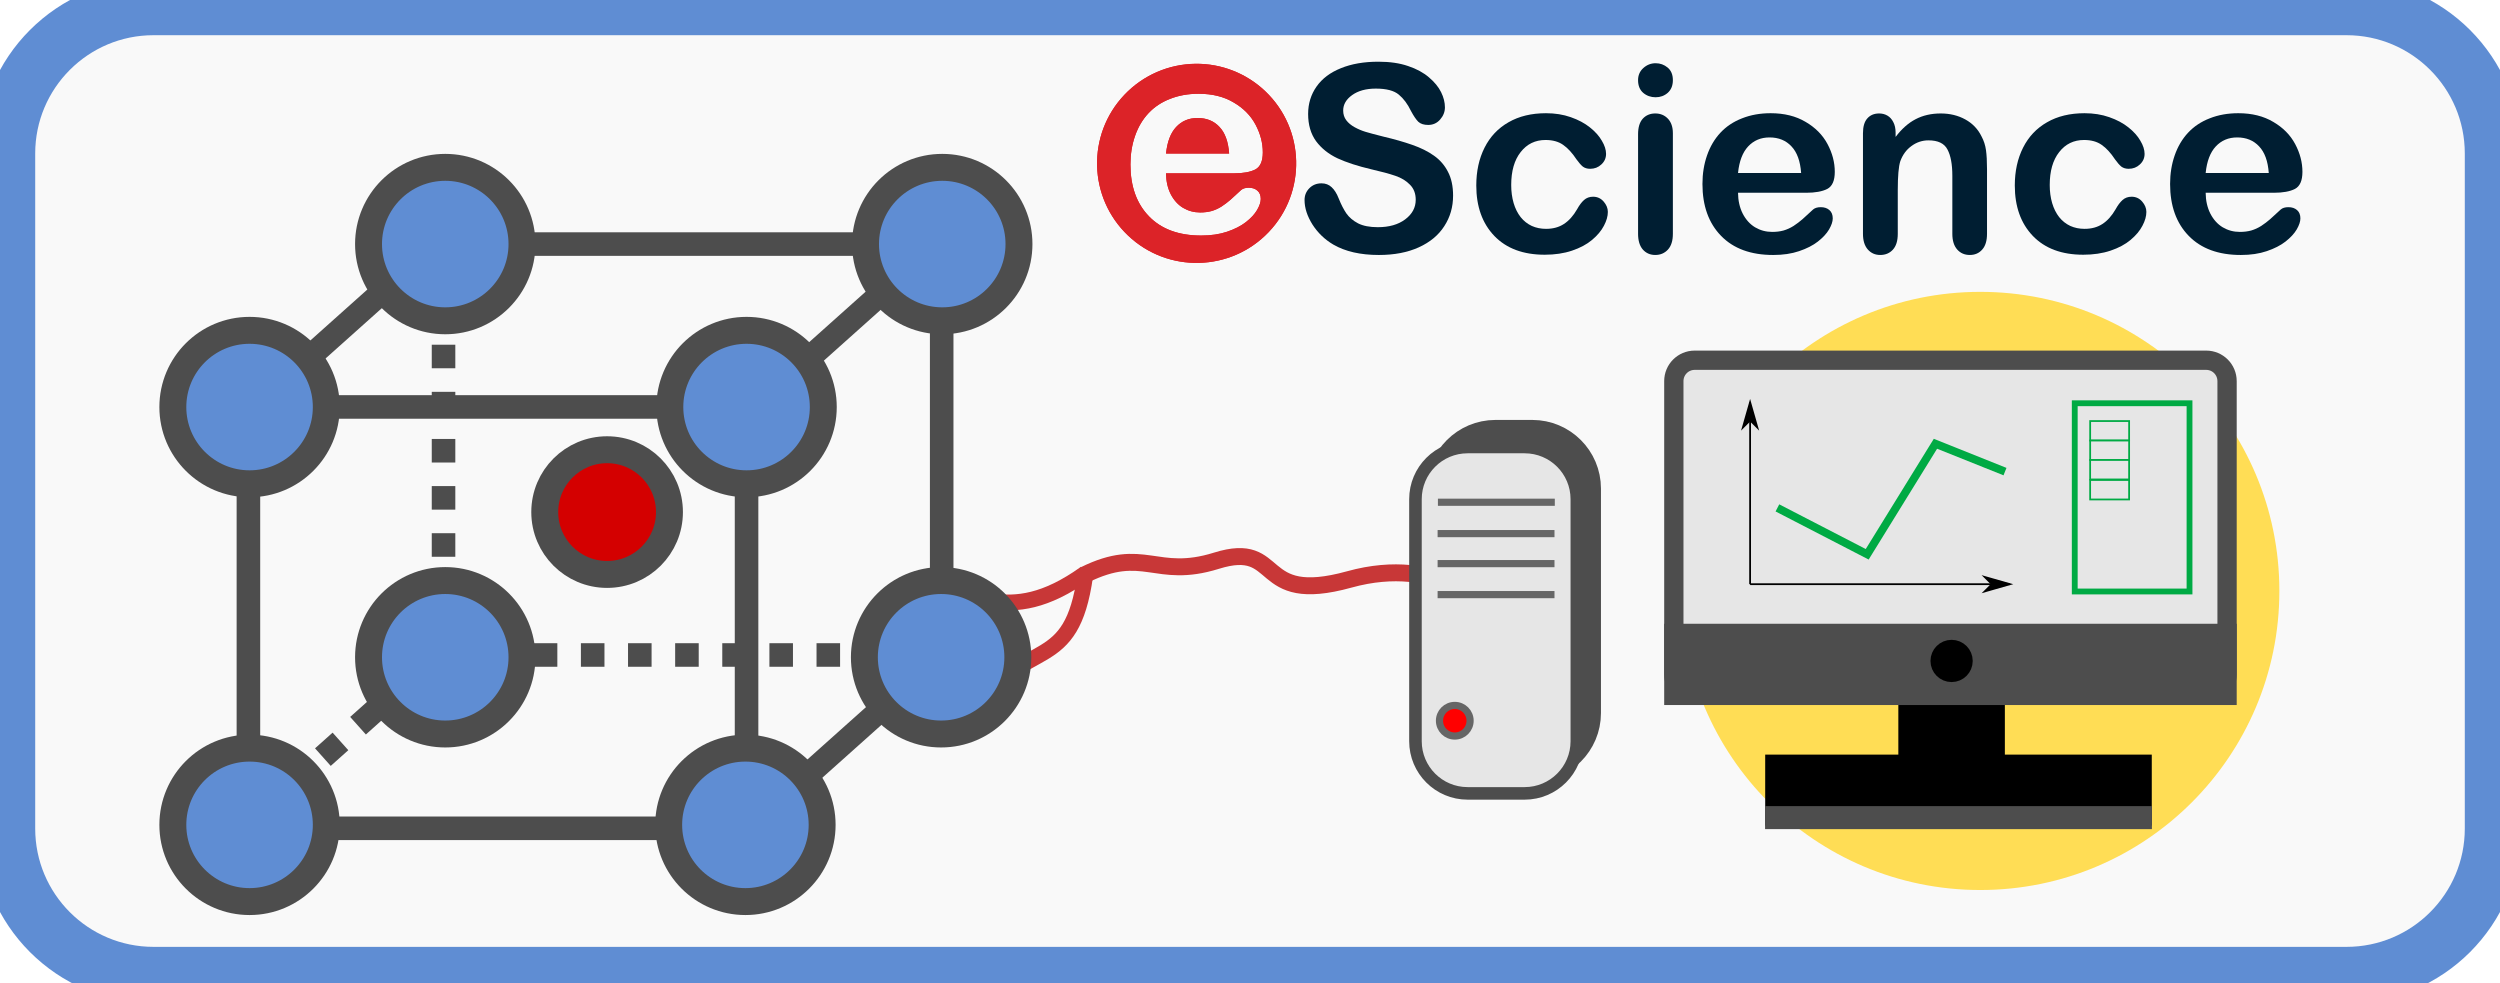
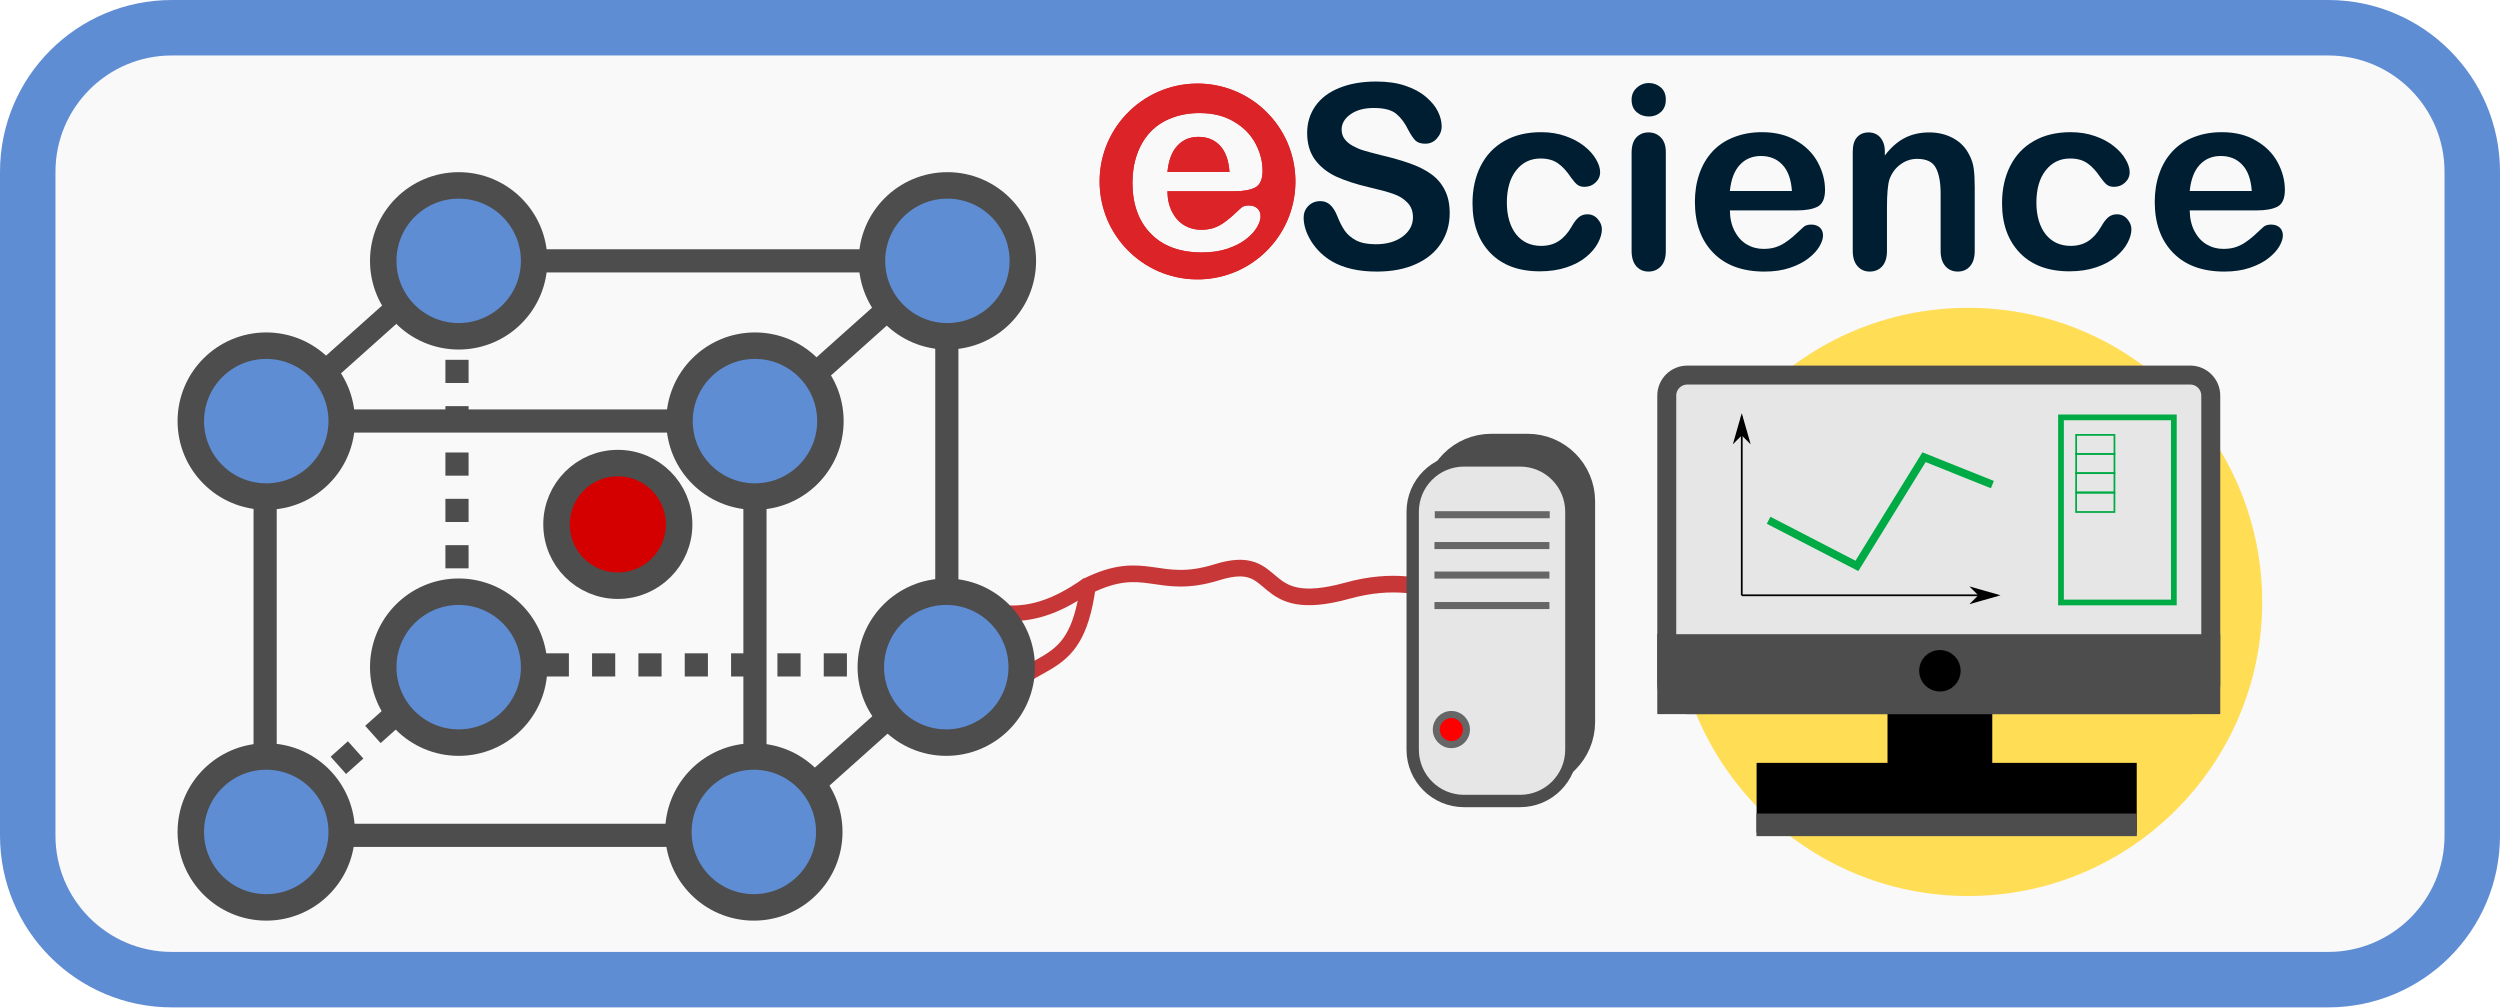
- <svg xmlns="http://www.w3.org/2000/svg" width="371.353mm" height="145.876mm" viewBox="0 0 371.353 145.876" version="1.1" id="svg5">
+ <svg xmlns="http://www.w3.org/2000/svg" width="377.653mm" height="152.176mm" viewBox="0 0 377.653 152.176" version="1.1" id="svg5">
  <defs id="defs2">
    <marker style="overflow:visible" id="CurveIn" refX="0" refY="0" orient="auto">
      <path transform="scale(0.6)" style="fill:none;fill-rule:evenodd;stroke:context-stroke;stroke-width:1pt" d="m 4.625,-5.046 c -2.76,0 -5,2.24 -5,5 0,2.76 2.24,5 5,5" id="path4023" />
    </marker>
    <marker style="overflow:visible" id="CurveOut" refX="0" refY="0" orient="auto">
      <path transform="scale(0.6)" style="fill:none;fill-rule:evenodd;stroke:context-stroke;stroke-width:1pt" d="m -5.413,-5.046 c 2.76,0 5,2.24 5,5 0,2.76 -2.24,5 -5,5" id="path4026" />
    </marker>
    <marker style="overflow:visible" id="Scissors" refX="0" refY="0" orient="auto">
      <path style="fill:context-stroke" d="M 9.09,-3.606 C 8.12,-4.777 6.37,-4.736 5.062,-4.233 l -8.212,3.078 c -2.388,-1.307 -4.748,-0.933 -4.748,-1.569 0,-0.497 0.457,-0.388 0.388,-1.683 -0.066,-1.243 -1.364,-2.163 -2.59,-2.082 -1.227,-0.007 -2.499,0.933 -2.51,2.23 -0.091,1.306 1.007,2.52 2.307,2.605 1.522,0.227 4.218,-0.696 5.483,1.571 -0.942,1.738 -2.614,1.743 -4.126,1.656 -1.255,-0.072 -2.762,0.287 -3.361,1.521 -0.578,1.182 -0.011,2.865 1.317,3.226 1.34,0.492 3.181,-0.13 3.499,-1.671 0.246,-1.188 -0.595,-1.746 -0.273,-2.177 0.244,-0.325 1.791,-0.137 4.547,-1.375 L 5.676,4.233 C 6.8,4.547 8.173,4.536 9.168,3.431 l -9.22,-3.485 z m -18.308,-1.901 c 1.295,0.723 1.189,2.684 -0.156,3.063 -1.217,0.424 -2.771,-0.759 -2.383,-2.077 0.227,-1.082 1.653,-1.481 2.54,-0.986 z m 0.056,8.017 c 1.351,0.499 1.121,2.784 -0.252,3.092 -0.911,0.316 -2.214,-0.139 -2.306,-1.212 -0.178,-1.305 1.356,-2.484 2.558,-1.879 z" id="schere" />
    </marker>
    <marker style="overflow:visible" id="Legs" refX="0" refY="0" orient="auto">
      <g transform="scale(-0.7)" id="g4048">
        <g transform="matrix(0,-1,-1,0,20.70862,21.31391)" id="g4042">
          <path style="fill:none;fill-opacity:0.75;fill-rule:evenodd;stroke:context-stroke;stroke-width:1pt" d="m 21.221,20.675 c -6.91,4.721 -2.455,6.607 -5.841,13.443" id="path4038" />
          <path style="fill:none;fill-opacity:0.75;fill-rule:evenodd;stroke:context-stroke;stroke-width:1pt" d="m 21.398,20.548 c -1.361,8.348 3.536,8.77 4.505,13.825" id="path4040" />
        </g>
        <path style="fill:context-stroke;fill-rule:evenodd;stroke-width:1pt" d="m -14.09,-6.732 -0.922,4.043 3.963,-1.223 z" id="path4044" />
        <path style="fill:context-stroke;fill-rule:evenodd;stroke-width:1pt" d="m -15.216,4.557 1.874,3.7 2.267,-3.473 z" id="path4046" />
      </g>
    </marker>
    <marker style="overflow:visible" id="Arrow1Lend" refX="0" refY="0" orient="auto">
      <path transform="matrix(-0.8,0,0,-0.8,-10,0)" style="fill:context-stroke;fill-rule:evenodd;stroke:context-stroke;stroke-width:1pt" d="M 0,0 5,-5 -12.5,0 5,5 Z" id="path3842" />
    </marker>
    <marker style="overflow:visible" id="Arrow1Mend" refX="0" refY="0" orient="auto">
      <path transform="matrix(-0.4,0,0,-0.4,-4,0)" style="fill:context-stroke;fill-rule:evenodd;stroke:context-stroke;stroke-width:1pt" d="M 0,0 5,-5 -12.5,0 5,5 Z" id="path3848" />
    </marker>
    <marker style="overflow:visible" id="Arrow1Mstart" refX="0" refY="0" orient="auto">
      <path transform="matrix(0.4,0,0,0.4,4,0)" style="fill:context-stroke;fill-rule:evenodd;stroke:context-stroke;stroke-width:1pt" d="M 0,0 5,-5 -12.5,0 5,5 Z" id="path3845" />
    </marker>
  </defs>
-   <g id="layer1" transform="translate(1.501771,45.71593)">
+   <g id="layer1" transform="translate(4.651815,48.86598)">
    <rect style="fill:#f9f9f9;fill-opacity:1;stroke:#5f8dd3;stroke-width:8.379;stroke-miterlimit:4;stroke-dasharray:none" id="rect8085" width="369.274" height="143.797" x="-0.462" y="-44.676" ry="21.765" />
    <path style="fill:#999999;stroke:#4d4d4d;stroke-width:3.5;stroke-linecap:butt;stroke-linejoin:miter;stroke-miterlimit:4;stroke-dasharray:3.5, 3.5;stroke-dashoffset:0;stroke-opacity:1" d="M 64.382,-15.513 V 58.993" id="path1276-1-0-0" />
    <path style="fill:#999999;stroke:#4d4d4d;stroke-width:3.5;stroke-linecap:butt;stroke-linejoin:miter;stroke-miterlimit:4;stroke-dasharray:none;stroke-opacity:1" d="M 35.569,14.732 H 110.075" id="path1276" />
    <path style="fill:#999999;stroke:#4d4d4d;stroke-width:3.5;stroke-linecap:butt;stroke-linejoin:miter;stroke-miterlimit:4;stroke-dasharray:3.5, 3.5;stroke-dashoffset:0;stroke-opacity:1" d="M 63.786,51.576 H 138.291" id="path1276-2" />
    <path style="fill:#999999;stroke:#4d4d4d;stroke-width:3.5;stroke-linecap:butt;stroke-linejoin:miter;stroke-miterlimit:4;stroke-dasharray:none;stroke-opacity:1" d="M 63.786,-9.461 H 138.291" id="path1276-5" />
    <path style="fill:#999999;stroke:#4d4d4d;stroke-width:3.5;stroke-linecap:butt;stroke-linejoin:miter;stroke-miterlimit:4;stroke-dasharray:none;stroke-opacity:1" d="M 34.631,77.321 H 109.137" id="path1276-1" />
    <path style="fill:#999999;stroke:#4d4d4d;stroke-width:3.5;stroke-linecap:butt;stroke-linejoin:miter;stroke-miterlimit:4;stroke-dasharray:none;stroke-opacity:1" d="M 109.393,8.903 V 83.409" id="path1276-1-0" />
    <path style="fill:#999999;stroke:#4d4d4d;stroke-width:3.5;stroke-linecap:butt;stroke-linejoin:miter;stroke-miterlimit:4;stroke-dasharray:none;stroke-opacity:1" d="M 138.377,-16.025 V 58.481" id="path1276-1-0-4" />
    <path style="fill:#999999;stroke:#4d4d4d;stroke-width:3.5;stroke-linecap:butt;stroke-linejoin:miter;stroke-miterlimit:4;stroke-dasharray:none;stroke-opacity:1" d="M 35.398,8.935 V 83.441" id="path1276-1-0-1" />
    <path style="fill:#999999;stroke:#4d4d4d;stroke-width:3.5;stroke-linecap:butt;stroke-linejoin:miter;stroke-miterlimit:4;stroke-dasharray:3.5, 3.5;stroke-dashoffset:0;stroke-opacity:1" d="M 69.945,45.754 34.631,77.321" id="path1276-1-0-1-3" />
    <path style="fill:#999999;stroke:#4d4d4d;stroke-width:3.5;stroke-linecap:butt;stroke-linejoin:miter;stroke-miterlimit:4;stroke-dasharray:none;stroke-dashoffset:0;stroke-opacity:1" d="M 67.243,-13.038 31.929,18.53" id="path1276-1-0-1-3-2" />
    <path style="fill:none;fill-opacity:1;stroke:#c83737;stroke-width:2.515;stroke-linecap:butt;stroke-linejoin:miter;stroke-miterlimit:4;stroke-dasharray:none;stroke-opacity:1;marker-end:url(#Legs)" d="m 219.657,44.816 c 0,0 -7.198,-8.216 -20.732,-4.462 -14.206,3.941 -9.723,-5.905 -19.746,-2.776 -9.04,2.822 -10.748,-2.287 -19.614,2.107" id="path7089" />
    <path style="fill:#999999;stroke:#4d4d4d;stroke-width:3.5;stroke-linecap:butt;stroke-linejoin:miter;stroke-miterlimit:4;stroke-dasharray:none;stroke-dashoffset:0;stroke-opacity:1" d="m 140.896,49.363 -35.314,31.567" id="path1276-1-0-1-3-7" />
    <path style="fill:#999999;stroke:#4d4d4d;stroke-width:3.5;stroke-linecap:butt;stroke-linejoin:miter;stroke-miterlimit:4;stroke-dasharray:none;stroke-dashoffset:0;stroke-opacity:1" d="M 141.237,-12.697 105.923,18.871" id="path1276-1-0-1-3-7-6" />
    <circle style="fill:#5f8dd3;stroke:#4d4d4d;stroke-width:4;stroke-miterlimit:4;stroke-dasharray:none" id="path846" cx="35.569" cy="14.749" r="11.397" />
    <ellipse style="fill:#5f8dd3;stroke:#4d4d4d;stroke-width:4;stroke-miterlimit:4;stroke-dasharray:none" id="path846-6" cx="109.393" cy="14.749" rx="11.397" ry="11.397" />
    <circle style="fill:#d40000;stroke:#4d4d4d;stroke-width:4;stroke-miterlimit:4;stroke-dasharray:none" id="path846-6-2" cx="88.678" cy="30.35" r="9.262" />
    <circle style="fill:#5f8dd3;stroke:#4d4d4d;stroke-width:4;stroke-miterlimit:4;stroke-dasharray:none" id="path846-64" cx="35.569" cy="76.809" r="11.397" />
    <circle style="fill:#5f8dd3;stroke:#4d4d4d;stroke-width:4;stroke-miterlimit:4;stroke-dasharray:none" id="path846-62" cx="109.222" cy="76.809" r="11.397" />
    <ellipse style="fill:#5f8dd3;stroke:#4d4d4d;stroke-width:4;stroke-miterlimit:4;stroke-dasharray:none" id="path846-8" cx="64.638" cy="-9.461" rx="11.397" ry="11.397" />
    <ellipse style="fill:#5f8dd3;stroke:#4d4d4d;stroke-width:4;stroke-miterlimit:4;stroke-dasharray:none" id="path846-6-9" cx="138.462" cy="-9.461" rx="11.397" ry="11.397" />
    <ellipse style="fill:#5f8dd3;stroke:#4d4d4d;stroke-width:4;stroke-miterlimit:4;stroke-dasharray:none" id="path846-64-6" cx="64.638" cy="51.917" rx="11.397" ry="11.397" />
    <ellipse style="fill:#5f8dd3;stroke:#4d4d4d;stroke-width:4;stroke-miterlimit:4;stroke-dasharray:none" id="path846-62-0" cx="138.291" cy="51.917" rx="11.397" ry="11.397" />
    <ellipse style="fill:#ffdd55;stroke-width:0.694" id="path2974" cx="292.653" cy="42.062" rx="44.426" ry="44.426" />
    <rect style="fill:#000000;stroke:#000000;stroke-width:2.865;stroke-miterlimit:4;stroke-dasharray:none;stroke-dashoffset:0" id="rect2446" width="12.958" height="10.23" x="281.912" y="59.282" />
    <rect style="fill:#e6e6e6;stroke:#4d4d4d;stroke-width:2.865;stroke-miterlimit:4;stroke-dasharray:none;stroke-dashoffset:0" id="rect2274" width="82.178" height="49.784" x="247.131" y="7.793" ry="3.101" />
    <rect style="fill:#4d4d4d;stroke:#4d4d4d;stroke-width:2.865;stroke-miterlimit:4;stroke-dasharray:none;stroke-dashoffset:0" id="rect2400" width="82.178" height="9.207" x="247.131" y="48.371" ry="0" />
    <rect style="fill:#000000;stroke:#000000;stroke-width:2.865;stroke-miterlimit:4;stroke-dasharray:none;stroke-dashoffset:0" id="rect2594" width="54.558" height="7.672" x="262.135" y="67.807" />
    <circle style="fill:#000000;stroke:#000000;stroke-width:2.865;stroke-miterlimit:4;stroke-dasharray:none;stroke-dashoffset:0" id="path2730" cx="288.391" cy="52.462" r="1.705" />
    <rect style="fill:#666666;stroke:#4d4d4d;stroke-width:2.906;stroke-miterlimit:4;stroke-dasharray:none;stroke-dashoffset:0" id="rect2834" width="54.558" height="0.511" x="262.135" y="75.479" />
    <path style="fill:none;stroke:#00aa44;stroke-width:1.19;stroke-linecap:butt;stroke-linejoin:miter;stroke-miterlimit:4;stroke-dasharray:none;stroke-opacity:1" d="m 262.516,29.726 13.339,6.893 10.137,-16.417 10.33,4.136" id="path3175" />
    <g id="g4125" transform="translate(81.00089,82.29098)">
      <path style="fill:none;stroke:#000000;stroke-width:0.265;stroke-linecap:butt;stroke-linejoin:miter;stroke-miterlimit:4;stroke-dasharray:none;stroke-opacity:1;marker-end:url(#Arrow1Lend)" d="M 177.46,-41.231 V -68.235" id="path3755" />
      <path style="fill:none;stroke:#000000;stroke-width:0.265;stroke-linecap:butt;stroke-linejoin:miter;stroke-miterlimit:4;stroke-dasharray:none;stroke-opacity:1;marker-end:url(#Arrow1Lend)" d="m 177.46,-41.231 h 38.578" id="path3757" />
    </g>
    <rect style="fill:#e6e6e6;stroke:#00aa44;stroke-width:0.865;stroke-miterlimit:4;stroke-dasharray:none" id="rect4149" width="17.049" height="27.961" x="306.683" y="14.184" />
    <rect style="fill:#e6e6e6;stroke:#00aa44;stroke-width:0.265;stroke-miterlimit:4;stroke-dasharray:none" id="rect4253" width="5.787" height="2.893" x="308.974" y="16.828" />
    <rect style="fill:#e6e6e6;stroke:#00aa44;stroke-width:0.265;stroke-miterlimit:4;stroke-dasharray:none" id="rect4253-9" width="5.787" height="2.893" x="308.974" y="19.722" />
    <rect style="fill:#e6e6e6;stroke:#00aa44;stroke-width:0.265;stroke-miterlimit:4;stroke-dasharray:none" id="rect4253-9-4" width="5.787" height="2.893" x="308.971" y="22.609" />
    <rect style="fill:#e6e6e6;stroke:#00aa44;stroke-width:0.265;stroke-miterlimit:4;stroke-dasharray:none" id="rect4253-9-5" width="5.787" height="2.893" x="308.971" y="25.583" />
    <rect style="fill:#e6e6e6;stroke:#4d4d4d;stroke-width:6.017;stroke-miterlimit:4;stroke-dasharray:none" id="rect5783-7" width="19.856" height="47.72" x="213.443" y="19.67" ry="7.19" />
    <rect style="fill:#e6e6e6;stroke:#4d4d4d;stroke-width:1.865;stroke-miterlimit:4;stroke-dasharray:none" id="rect5783" width="23.971" height="51.449" x="208.752" y="20.685" ry="7.751" />
    <path style="fill:none;stroke:#666666;stroke-width:1.065;stroke-linecap:butt;stroke-linejoin:miter;stroke-miterlimit:4;stroke-dasharray:none;stroke-opacity:1" d="m 212.088,28.889 h 17.363" id="path6191" />
    <path style="fill:none;stroke:#666666;stroke-width:1.065;stroke-linecap:butt;stroke-linejoin:miter;stroke-miterlimit:4;stroke-dasharray:none;stroke-opacity:1" d="m 212.041,33.547 h 17.363" id="path6191-1" />
    <path style="fill:none;stroke:#666666;stroke-width:1.065;stroke-linecap:butt;stroke-linejoin:miter;stroke-miterlimit:4;stroke-dasharray:none;stroke-opacity:1" d="m 212.041,38.005 h 17.363" id="path6191-0" />
    <path style="fill:none;stroke:#666666;stroke-width:1.065;stroke-linecap:butt;stroke-linejoin:miter;stroke-miterlimit:4;stroke-dasharray:none;stroke-opacity:1" d="m 212.041,42.609 h 17.363" id="path6191-3" />
    <circle style="fill:#ff0000;stroke:#666666;stroke-width:1.065;stroke-miterlimit:4;stroke-dasharray:none" id="path6433" cx="214.594" cy="61.342" r="2.274" />
    <path d="m 176.38,-28.19 c -1.288,0 -2.348,0.448 -3.182,1.345 -0.821,0.884 -1.319,2.197 -1.496,3.939 h 9.374 c -0.126,-1.768 -0.606,-3.087 -1.439,-3.958 -0.821,-0.884 -1.906,-1.326 -3.257,-1.326 z m 0.17,-3.598 c 2.02,0 3.75,0.429 5.189,1.288 1.452,0.846 2.538,1.944 3.257,3.295 0.72,1.351 1.079,2.727 1.079,4.128 0,1.3 -0.372,2.146 -1.117,2.538 -0.745,0.379 -1.793,0.568 -3.144,0.568 h -10.113 c 0.013,1.174 0.246,2.21 0.701,3.106 0.467,0.896 1.079,1.572 1.837,2.026 0.77,0.454 1.616,0.682 2.538,0.682 0.619,0 1.18,-0.07 1.685,-0.208 0.518,-0.151 1.016,-0.378 1.496,-0.682 0.48,-0.316 0.922,-0.65 1.326,-1.004 0.404,-0.353 0.928,-0.833 1.572,-1.439 0.265,-0.227 0.644,-0.341 1.136,-0.341 0.53,0 0.959,0.145 1.288,0.436 0.328,0.29 0.492,0.701 0.492,1.231 0,0.467 -0.183,1.016 -0.549,1.648 -0.366,0.619 -0.922,1.219 -1.667,1.799 -0.732,0.568 -1.66,1.041 -2.784,1.42 -1.111,0.379 -2.393,0.568 -3.845,0.568 -3.32,0 -5.902,-0.947 -7.745,-2.841 -1.843,-1.894 -2.765,-4.463 -2.765,-7.708 0,-1.528 0.227,-2.942 0.682,-4.242 0.455,-1.313 1.117,-2.437 1.988,-3.371 0.871,-0.934 1.944,-1.648 3.219,-2.14 1.275,-0.505 2.689,-0.758 4.242,-0.758 z m -0.451,-4.453 a 14.791,14.791 0 0 0 -10.565,4.592 14.791,14.791 0 0 0 0.515,20.911 14.791,14.791 0 0 0 20.911,-0.515 14.791,14.791 0 0 0 -0.515,-20.911 14.791,14.791 0 0 0 -10.346,-4.077 z" style="fill:#dc2328;fill-opacity:1;stroke:none;stroke-width:15.635;stroke-miterlimit:4;stroke-dasharray:none;stroke-opacity:1" id="path10541" />
    <path id="path4514" style="fill:#dc2328;fill-opacity:1;stroke:none;stroke-width:15.635;stroke-miterlimit:4;stroke-dasharray:none;stroke-opacity:1" d="m 176.38,-28.19 c -1.288,0 -2.348,0.448 -3.182,1.345 -0.821,0.884 -1.319,2.197 -1.496,3.939 h 9.374 c -0.126,-1.768 -0.606,-3.087 -1.439,-3.958 -0.821,-0.884 -1.906,-1.326 -3.257,-1.326 z m 0.17,-3.598 c 2.02,0 3.75,0.429 5.189,1.288 1.452,0.846 2.538,1.944 3.257,3.295 0.72,1.351 1.079,2.727 1.079,4.128 0,1.3 -0.372,2.146 -1.117,2.538 -0.745,0.379 -1.793,0.568 -3.144,0.568 h -10.113 c 0.013,1.174 0.246,2.21 0.701,3.106 0.467,0.896 1.079,1.572 1.837,2.026 0.77,0.454 1.616,0.682 2.538,0.682 0.619,0 1.18,-0.07 1.685,-0.208 0.518,-0.151 1.016,-0.378 1.496,-0.682 0.48,-0.316 0.922,-0.65 1.326,-1.004 0.404,-0.353 0.928,-0.833 1.572,-1.439 0.265,-0.227 0.644,-0.341 1.136,-0.341 0.53,0 0.959,0.145 1.288,0.436 0.328,0.29 0.492,0.701 0.492,1.231 0,0.467 -0.183,1.016 -0.549,1.648 -0.366,0.619 -0.922,1.219 -1.667,1.799 -0.732,0.568 -1.66,1.041 -2.784,1.42 -1.111,0.379 -2.393,0.568 -3.845,0.568 -3.32,0 -5.902,-0.947 -7.745,-2.841 -1.843,-1.894 -2.765,-4.463 -2.765,-7.708 0,-1.528 0.227,-2.942 0.682,-4.242 0.455,-1.313 1.117,-2.437 1.988,-3.371 0.871,-0.934 1.944,-1.648 3.219,-2.14 1.275,-0.505 2.689,-0.758 4.242,-0.758 z m -0.451,-4.453 a 14.791,14.791 0 0 0 -10.565,4.592 14.791,14.791 0 0 0 0.515,20.911 14.791,14.791 0 0 0 20.911,-0.515 14.791,14.791 0 0 0 -0.515,-20.911 14.791,14.791 0 0 0 -10.346,-4.077 z" />
    <g aria-label="Science " style="font-style:normal;font-weight:normal;font-size:66.433px;line-height:1.25;font-family:sans-serif;letter-spacing:0px;word-spacing:0px;fill:#001e32;fill-opacity:1;stroke:none;stroke-width:0;stroke-miterlimit:4;stroke-dasharray:none;stroke-opacity:1" id="text10563" transform="matrix(0.5838149,0,0,0.5838149,-320.4762,1338.973)">
      <path d="m 916.072,-2322.003 q 0,4.314 -2.238,7.753 -2.206,3.438 -6.488,5.385 -4.282,1.946 -10.153,1.946 -7.039,0 -11.613,-2.66 -3.244,-1.914 -5.287,-5.093 -2.011,-3.211 -2.011,-6.228 0,-1.752 1.2,-2.984 1.233,-1.265 3.114,-1.265 1.525,0 2.563,0.973 1.07,0.973 1.817,2.887 0.908,2.271 1.946,3.795 1.07,1.524 2.984,2.53 1.914,0.973 5.028,0.973 4.282,0 6.942,-1.979 2.692,-2.011 2.692,-4.995 0,-2.368 -1.46,-3.828 -1.427,-1.492 -3.73,-2.271 -2.271,-0.778 -6.098,-1.654 -5.125,-1.2 -8.596,-2.79 -3.438,-1.622 -5.482,-4.379 -2.011,-2.79 -2.011,-6.909 0,-3.925 2.141,-6.974 2.141,-3.049 6.196,-4.671 4.055,-1.654 9.537,-1.654 4.379,0 7.558,1.103 3.211,1.071 5.32,2.887 2.108,1.784 3.082,3.763 0.973,1.979 0.973,3.86 0,1.719 -1.233,3.114 -1.2,1.362 -3.017,1.362 -1.654,0 -2.53,-0.811 -0.843,-0.843 -1.849,-2.725 -1.298,-2.692 -3.114,-4.184 -1.817,-1.525 -5.839,-1.525 -3.73,0 -6.033,1.654 -2.271,1.622 -2.271,3.925 0,1.427 0.779,2.465 0.779,1.038 2.141,1.784 1.362,0.746 2.757,1.168 1.395,0.422 4.606,1.233 4.022,0.941 7.266,2.076 3.276,1.135 5.547,2.757 2.303,1.622 3.568,4.12 1.298,2.465 1.298,6.066 z" style="font-style:normal;font-variant:normal;font-weight:normal;font-stretch:normal;font-family:'Arial Rounded MT Bold';-inkscape-font-specification:'Arial Rounded MT Bold, ';fill:#001e32;fill-opacity:1;stroke:none;stroke-width:0;stroke-miterlimit:4;stroke-dasharray:none;stroke-opacity:1" id="path833" />
      <path d="m 955.452,-2317.884 q 0,1.654 -1.006,3.536 -0.973,1.881 -3.017,3.601 -2.011,1.687 -5.093,2.725 -3.082,1.038 -6.942,1.038 -8.207,0 -12.813,-4.768 -4.606,-4.801 -4.606,-12.845 0,-5.45 2.108,-9.634 2.108,-4.184 6.098,-6.455 3.99,-2.303 9.537,-2.303 3.438,0 6.293,1.006 2.887,1.006 4.866,2.595 2.011,1.589 3.049,3.406 1.07,1.784 1.07,3.341 0,1.589 -1.2,2.692 -1.168,1.103 -2.855,1.103 -1.103,0 -1.849,-0.551 -0.714,-0.584 -1.622,-1.849 -1.622,-2.465 -3.406,-3.698 -1.752,-1.233 -4.476,-1.233 -3.925,0 -6.325,3.082 -2.4,3.049 -2.4,8.369 0,2.498 0.616,4.606 0.616,2.076 1.784,3.568 1.168,1.46 2.822,2.238 1.654,0.746 3.633,0.746 2.66,0 4.541,-1.233 1.914,-1.233 3.374,-3.763 0.811,-1.492 1.752,-2.336 0.941,-0.843 2.303,-0.843 1.622,0 2.692,1.233 1.07,1.233 1.07,2.627 z" style="font-style:normal;font-variant:normal;font-weight:normal;font-stretch:normal;font-family:'Arial Rounded MT Bold';-inkscape-font-specification:'Arial Rounded MT Bold, ';fill:#001e32;fill-opacity:1;stroke:none;stroke-width:0;stroke-miterlimit:4;stroke-dasharray:none;stroke-opacity:1" id="path835" />
      <path d="m 971.995,-2337.898 v 25.593 q 0,2.66 -1.265,4.022 -1.265,1.362 -3.211,1.362 -1.946,0 -3.179,-1.395 -1.2,-1.395 -1.2,-3.99 v -25.334 q 0,-2.627 1.2,-3.957 1.233,-1.33 3.179,-1.33 1.946,0 3.211,1.33 1.265,1.33 1.265,3.698 z m -4.379,-9.148 q -1.849,0 -3.179,-1.135 -1.298,-1.135 -1.298,-3.211 0,-1.881 1.33,-3.082 1.362,-1.233 3.146,-1.233 1.719,0 3.049,1.103 1.33,1.103 1.33,3.211 0,2.044 -1.298,3.211 -1.298,1.135 -3.082,1.135 z" style="font-style:normal;font-variant:normal;font-weight:normal;font-stretch:normal;font-family:'Arial Rounded MT Bold';-inkscape-font-specification:'Arial Rounded MT Bold, ';fill:#001e32;fill-opacity:1;stroke:none;stroke-width:0;stroke-miterlimit:4;stroke-dasharray:none;stroke-opacity:1" id="path837" />
      <path d="m 1005.893,-2322.749 h -17.322 q 0.032,3.017 1.2,5.32 1.2,2.303 3.146,3.471 1.979,1.168 4.347,1.168 1.589,0 2.887,-0.357 1.33,-0.389 2.563,-1.168 1.233,-0.811 2.271,-1.719 1.038,-0.908 2.692,-2.465 0.681,-0.584 1.946,-0.584 1.362,0 2.206,0.746 0.843,0.746 0.843,2.108 0,1.2 -0.941,2.822 -0.941,1.589 -2.855,3.082 -1.881,1.46 -4.768,2.433 -2.854,0.973 -6.585,0.973 -8.531,0 -13.267,-4.866 -4.736,-4.866 -4.736,-13.202 0,-3.925 1.168,-7.266 1.168,-3.373 3.406,-5.774 2.238,-2.4 5.514,-3.665 3.276,-1.298 7.266,-1.298 5.19,0 8.888,2.206 3.73,2.173 5.579,5.644 1.849,3.471 1.849,7.072 0,3.341 -1.914,4.347 -1.914,0.973 -5.385,0.973 z m -17.322,-5.028 h 16.057 q -0.324,-4.541 -2.465,-6.779 -2.108,-2.271 -5.579,-2.271 -3.309,0 -5.45,2.303 -2.108,2.271 -2.563,6.747 z" style="font-style:normal;font-variant:normal;font-weight:normal;font-stretch:normal;font-family:'Arial Rounded MT Bold';-inkscape-font-specification:'Arial Rounded MT Bold, ';fill:#001e32;fill-opacity:1;stroke:none;stroke-width:0;stroke-miterlimit:4;stroke-dasharray:none;stroke-opacity:1" id="path839" />
      <path d="m 1028.664,-2338.028 v 1.071 q 2.336,-3.082 5.093,-4.509 2.79,-1.46 6.39,-1.46 3.503,0 6.261,1.525 2.757,1.525 4.12,4.314 0.876,1.622 1.135,3.503 0.26,1.881 0.26,4.801 v 16.478 q 0,2.66 -1.233,4.022 -1.2,1.362 -3.146,1.362 -1.979,0 -3.211,-1.395 -1.233,-1.395 -1.233,-3.99 v -14.759 q 0,-4.379 -1.233,-6.682 -1.2,-2.336 -4.833,-2.336 -2.368,0 -4.314,1.427 -1.946,1.395 -2.854,3.86 -0.649,1.979 -0.649,7.396 v 11.094 q 0,2.692 -1.265,4.055 -1.233,1.33 -3.211,1.33 -1.914,0 -3.147,-1.395 -1.233,-1.395 -1.233,-3.99 v -25.593 q 0,-2.53 1.103,-3.763 1.103,-1.265 3.017,-1.265 1.168,0 2.108,0.551 0.941,0.551 1.492,1.654 0.584,1.103 0.584,2.692 z" style="font-style:normal;font-variant:normal;font-weight:normal;font-stretch:normal;font-family:'Arial Rounded MT Bold';-inkscape-font-specification:'Arial Rounded MT Bold, ';fill:#001e32;fill-opacity:1;stroke:none;stroke-width:0;stroke-miterlimit:4;stroke-dasharray:none;stroke-opacity:1" id="path841" />
      <path d="m 1092.469,-2317.884 q 0,1.654 -1.006,3.536 -0.973,1.881 -3.017,3.601 -2.011,1.687 -5.093,2.725 -3.082,1.038 -6.942,1.038 -8.207,0 -12.813,-4.768 -4.606,-4.801 -4.606,-12.845 0,-5.45 2.108,-9.634 2.108,-4.184 6.098,-6.455 3.99,-2.303 9.537,-2.303 3.438,0 6.293,1.006 2.887,1.006 4.866,2.595 2.011,1.589 3.049,3.406 1.071,1.784 1.071,3.341 0,1.589 -1.2,2.692 -1.168,1.103 -2.855,1.103 -1.103,0 -1.849,-0.551 -0.714,-0.584 -1.622,-1.849 -1.622,-2.465 -3.406,-3.698 -1.752,-1.233 -4.476,-1.233 -3.925,0 -6.325,3.082 -2.401,3.049 -2.401,8.369 0,2.498 0.616,4.606 0.616,2.076 1.784,3.568 1.168,1.46 2.822,2.238 1.654,0.746 3.633,0.746 2.66,0 4.541,-1.233 1.914,-1.233 3.374,-3.763 0.811,-1.492 1.752,-2.336 0.941,-0.843 2.303,-0.843 1.622,0 2.692,1.233 1.07,1.233 1.07,2.627 z" style="font-style:normal;font-variant:normal;font-weight:normal;font-stretch:normal;font-family:'Arial Rounded MT Bold';-inkscape-font-specification:'Arial Rounded MT Bold, ';fill:#001e32;fill-opacity:1;stroke:none;stroke-width:0;stroke-miterlimit:4;stroke-dasharray:none;stroke-opacity:1" id="path843" />
      <path d="m 1124.875,-2322.749 h -17.322 q 0.033,3.017 1.2,5.32 1.2,2.303 3.147,3.471 1.979,1.168 4.347,1.168 1.589,0 2.887,-0.357 1.33,-0.389 2.563,-1.168 1.233,-0.811 2.271,-1.719 1.038,-0.908 2.692,-2.465 0.681,-0.584 1.946,-0.584 1.362,0 2.206,0.746 0.843,0.746 0.843,2.108 0,1.2 -0.941,2.822 -0.941,1.589 -2.854,3.082 -1.881,1.46 -4.768,2.433 -2.854,0.973 -6.585,0.973 -8.531,0 -13.267,-4.866 -4.736,-4.866 -4.736,-13.202 0,-3.925 1.168,-7.266 1.168,-3.373 3.406,-5.774 2.238,-2.4 5.514,-3.665 3.276,-1.298 7.266,-1.298 5.19,0 8.888,2.206 3.73,2.173 5.579,5.644 1.849,3.471 1.849,7.072 0,3.341 -1.914,4.347 -1.914,0.973 -5.385,0.973 z m -17.322,-5.028 h 16.057 q -0.324,-4.541 -2.465,-6.779 -2.108,-2.271 -5.579,-2.271 -3.309,0 -5.45,2.303 -2.108,2.271 -2.563,6.747 z" style="font-style:normal;font-variant:normal;font-weight:normal;font-stretch:normal;font-family:'Arial Rounded MT Bold';-inkscape-font-specification:'Arial Rounded MT Bold, ';fill:#001e32;fill-opacity:1;stroke:none;stroke-width:0;stroke-miterlimit:4;stroke-dasharray:none;stroke-opacity:1" id="path845" />
    </g>
  </g>
</svg>
